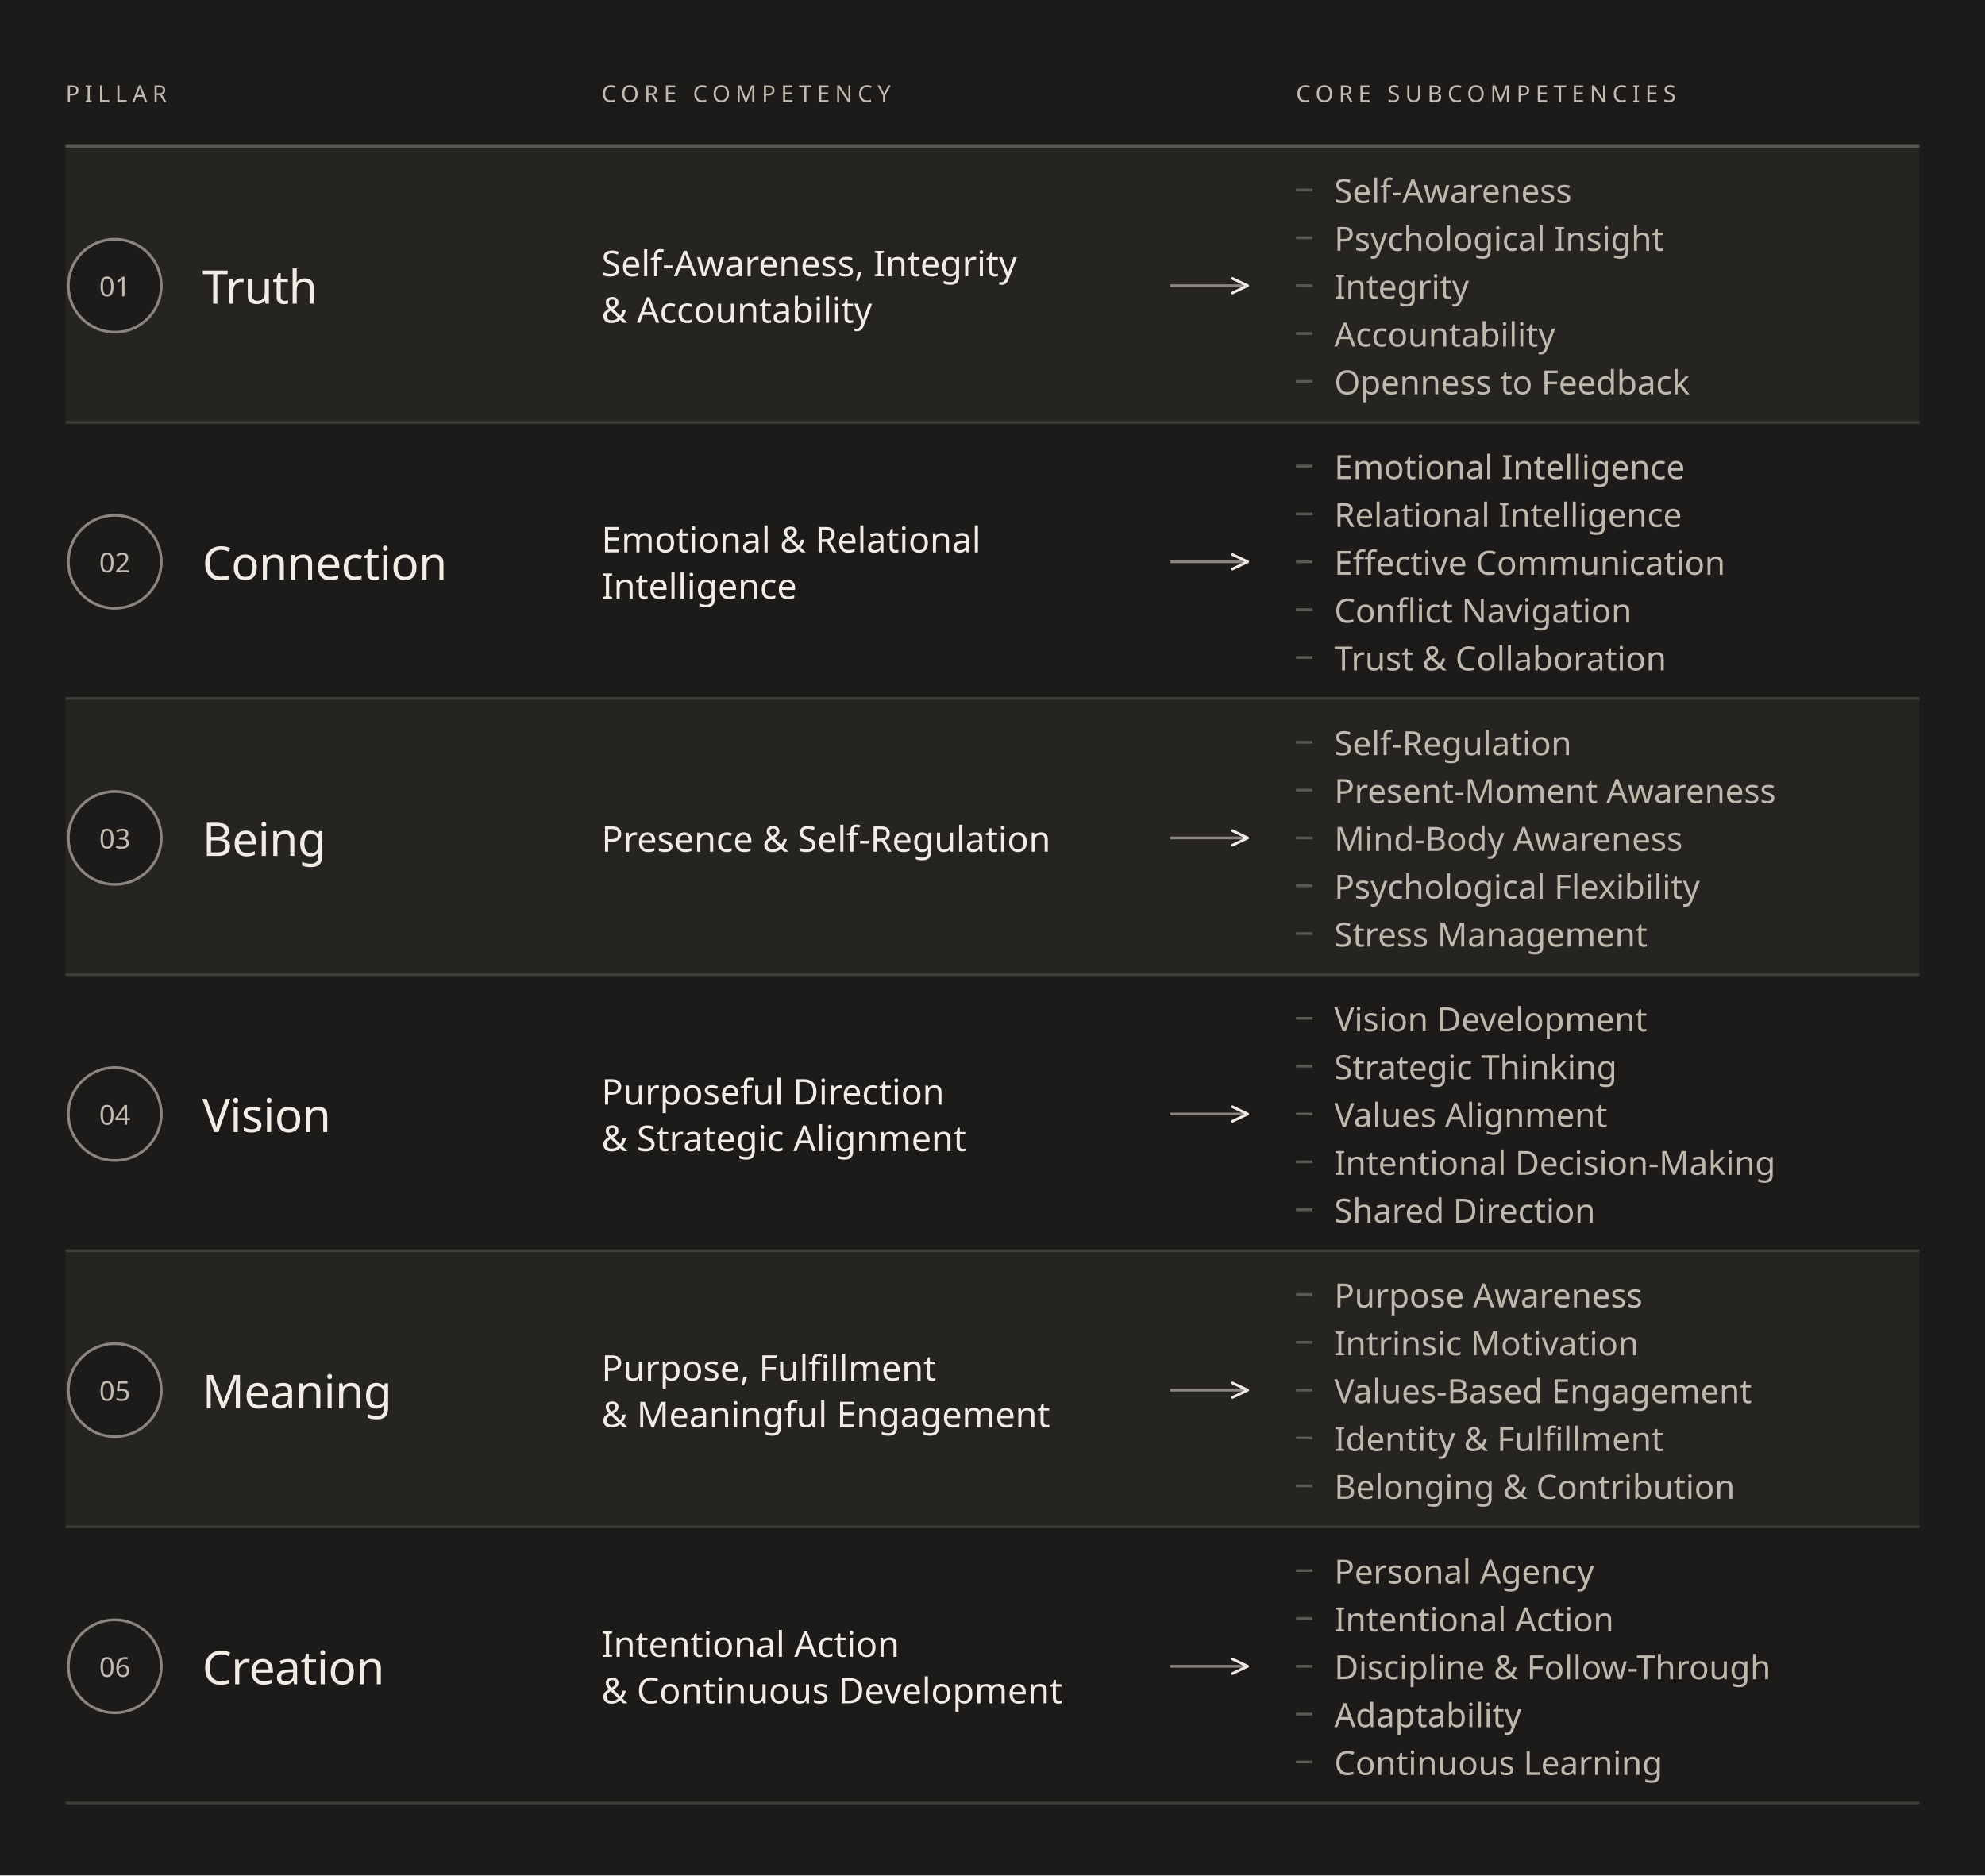
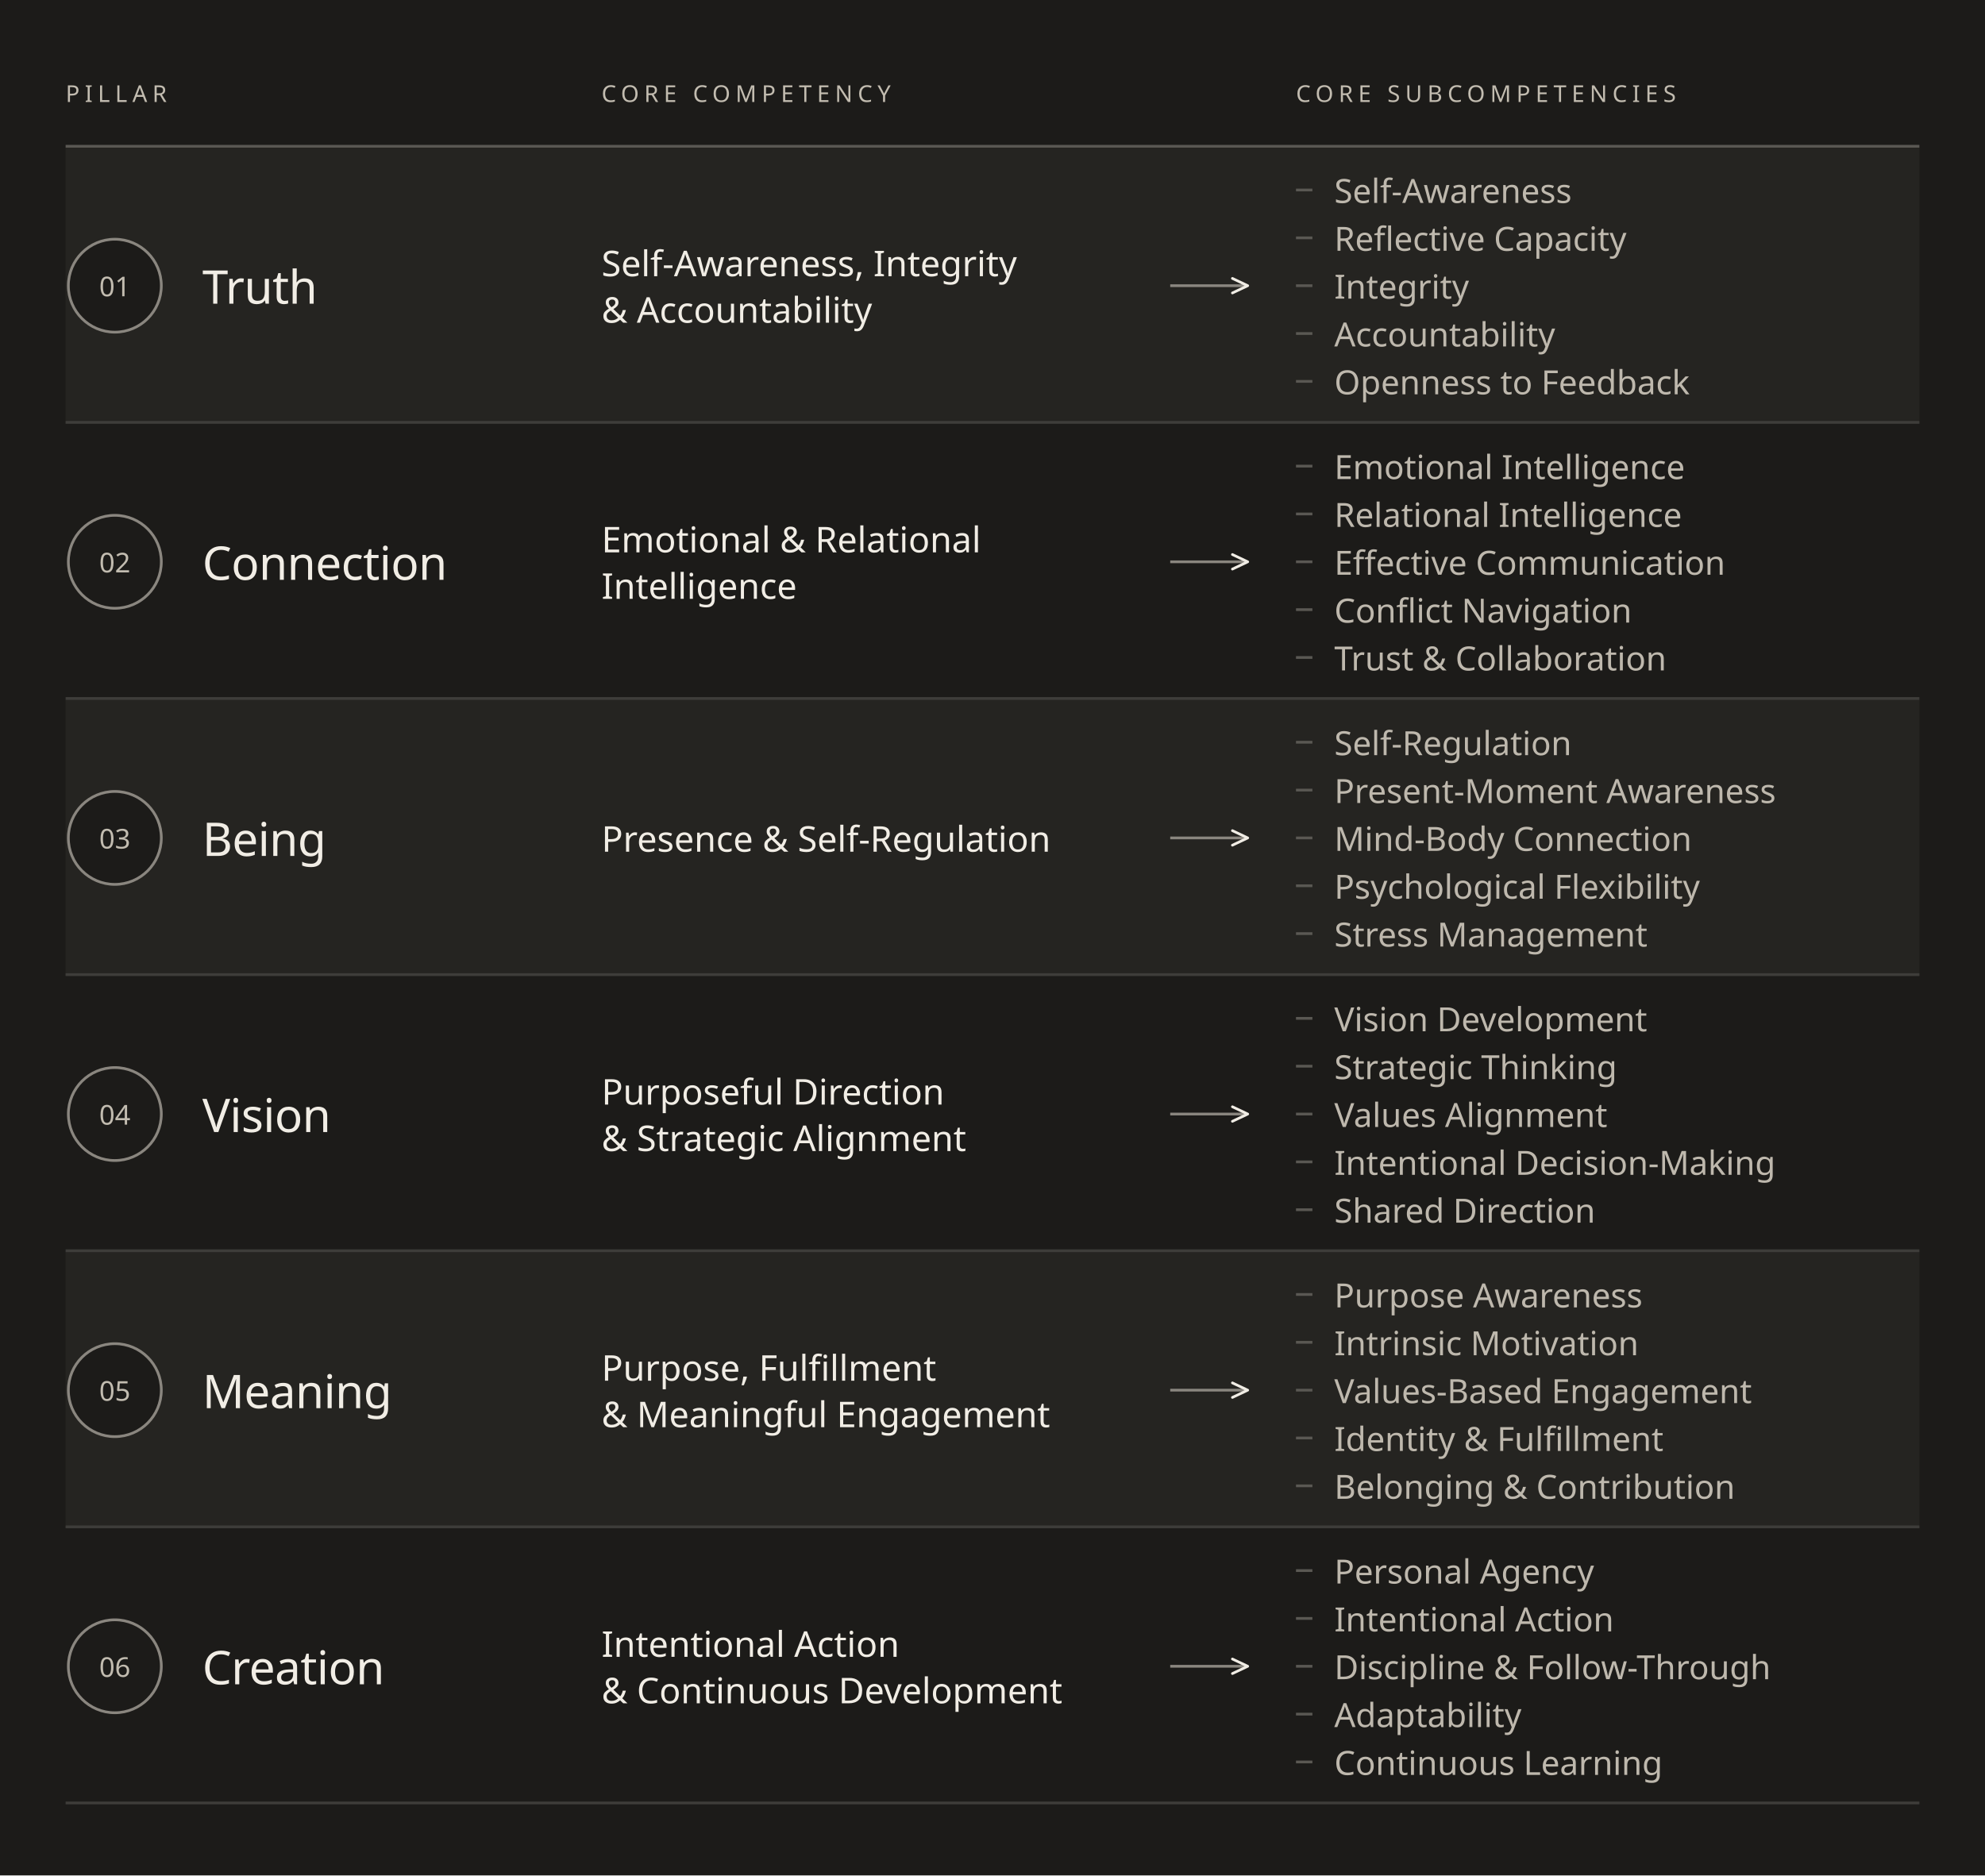
<svg xmlns="http://www.w3.org/2000/svg" id="diagram-c-competency-framework" viewBox="-24 -24 726 686" width="726" height="686">
  <rect x="-24" y="-24" width="726" height="686" fill="rgb(28, 27, 25)" />
  <defs>
    <marker id="mc" viewBox="0 0 10 10" refX="8.5" refY="5" markerWidth="7" markerHeight="7" orient="auto-start-reverse">
      <path d="M1,1.2 L9,5 L1,8.8" fill="none" stroke="rgb(241, 237, 229)" stroke-width="1.4px" stroke-linecap="round" stroke-linejoin="round" opacity="1" />
    </marker>
  </defs>
  <text x="0" y="10" dominant-baseline="central" fill="rgb(194, 188, 176)" stroke="none" stroke-width="1px" stroke-linecap="butt" stroke-linejoin="miter" font-family="Manrope, sans-serif" font-size="8.5px" font-weight="500" letter-spacing="1.87px" opacity="1">PILLAR</text>
  <text x="196" y="10" dominant-baseline="central" fill="rgb(194, 188, 176)" stroke="none" stroke-width="1px" stroke-linecap="butt" stroke-linejoin="miter" font-family="Manrope, sans-serif" font-size="8.5px" font-weight="500" letter-spacing="1.87px" opacity="1">CORE COMPETENCY</text>
  <text x="450" y="10" dominant-baseline="central" fill="rgb(194, 188, 176)" stroke="none" stroke-width="1px" stroke-linecap="butt" stroke-linejoin="miter" font-family="Manrope, sans-serif" font-size="8.5px" font-weight="500" letter-spacing="1.87px" opacity="1">CORE SUBCOMPETENCIES</text>
  <line x1="0" y1="29.5" x2="678" y2="29.5" fill="rgb(0, 0, 0)" stroke="rgb(90, 88, 83)" stroke-width="1px" stroke-linecap="butt" stroke-linejoin="miter" opacity="1" />
  <rect x="0" y="30" width="678" height="101" fill="rgba(241, 237, 229, 0.043)" stroke="none" stroke-width="1px" stroke-linecap="butt" stroke-linejoin="miter" opacity="1" />
  <circle cx="18" cy="80.5" r="17" fill="rgb(28, 27, 25)" stroke="rgb(138, 134, 127)" stroke-width="1px" stroke-linecap="butt" stroke-linejoin="miter" opacity="1" />
  <text x="18" y="80.5" text-anchor="middle" dominant-baseline="central" fill="rgb(194, 188, 176)" stroke="none" stroke-width="1px" stroke-linecap="butt" stroke-linejoin="miter" font-family="Manrope, sans-serif" font-size="10px" font-weight="300" opacity="1">01</text>
  <text x="50" y="80.5" dominant-baseline="central" fill="rgb(241, 237, 229)" stroke="none" stroke-width="1px" stroke-linecap="butt" stroke-linejoin="miter" font-family="Manrope, sans-serif" font-size="17px" font-weight="300" letter-spacing="-0.17px" opacity="1">Truth</text>
  <text text-anchor="start" dominant-baseline="central" fill="rgb(241, 237, 229)" stroke="none" stroke-width="1px" stroke-linecap="butt" stroke-linejoin="miter" font-family="Manrope, sans-serif" font-size="13px" font-weight="400" opacity="1">
    <tspan x="196" y="72">Self-Awareness, Integrity</tspan>
    <tspan x="196" y="89">&amp; Accountability</tspan>
  </text>
  <line x1="404" y1="80.5" x2="432" y2="80.5" marker-end="url(#mc)" fill="none" stroke="rgb(138, 134, 127)" stroke-width="1px" stroke-linecap="butt" stroke-linejoin="miter" opacity="1" />
  <line x1="450" y1="45.5" x2="456" y2="45.5" fill="rgb(0, 0, 0)" stroke="rgb(90, 88, 83)" stroke-width="1px" stroke-linecap="butt" stroke-linejoin="miter" opacity="1" />
  <text x="464" y="45.5" dominant-baseline="central" fill="rgb(190, 184, 173)" stroke="none" stroke-width="1px" stroke-linecap="butt" stroke-linejoin="miter" font-family="Manrope, sans-serif" font-size="12.2px" font-weight="400" opacity="1">Self-Awareness</text>
  <line x1="450" y1="63" x2="456" y2="63" fill="rgb(0, 0, 0)" stroke="rgb(90, 88, 83)" stroke-width="1px" stroke-linecap="butt" stroke-linejoin="miter" opacity="1" />
-   <text x="464" y="63" dominant-baseline="central" fill="rgb(190, 184, 173)" stroke="none" stroke-width="1px" stroke-linecap="butt" stroke-linejoin="miter" font-family="Manrope, sans-serif" font-size="12.2px" font-weight="400" opacity="1">Psychological Insight</text>
+   <text x="464" y="63" dominant-baseline="central" fill="rgb(190, 184, 173)" stroke="none" stroke-width="1px" stroke-linecap="butt" stroke-linejoin="miter" font-family="Manrope, sans-serif" font-size="12.2px" font-weight="400" opacity="1">Reflective Capacity</text>
  <line x1="450" y1="80.5" x2="456" y2="80.5" fill="rgb(0, 0, 0)" stroke="rgb(90, 88, 83)" stroke-width="1px" stroke-linecap="butt" stroke-linejoin="miter" opacity="1" />
  <text x="464" y="80.5" dominant-baseline="central" fill="rgb(190, 184, 173)" stroke="none" stroke-width="1px" stroke-linecap="butt" stroke-linejoin="miter" font-family="Manrope, sans-serif" font-size="12.2px" font-weight="400" opacity="1">Integrity</text>
  <line x1="450" y1="98" x2="456" y2="98" fill="rgb(0, 0, 0)" stroke="rgb(90, 88, 83)" stroke-width="1px" stroke-linecap="butt" stroke-linejoin="miter" opacity="1" />
  <text x="464" y="98" dominant-baseline="central" fill="rgb(190, 184, 173)" stroke="none" stroke-width="1px" stroke-linecap="butt" stroke-linejoin="miter" font-family="Manrope, sans-serif" font-size="12.2px" font-weight="400" opacity="1">Accountability</text>
  <line x1="450" y1="115.5" x2="456" y2="115.5" fill="rgb(0, 0, 0)" stroke="rgb(90, 88, 83)" stroke-width="1px" stroke-linecap="butt" stroke-linejoin="miter" opacity="1" />
  <text x="464" y="115.5" dominant-baseline="central" fill="rgb(190, 184, 173)" stroke="none" stroke-width="1px" stroke-linecap="butt" stroke-linejoin="miter" font-family="Manrope, sans-serif" font-size="12.2px" font-weight="400" opacity="1">Openness to Feedback</text>
  <line x1="0" y1="130.5" x2="678" y2="130.5" fill="rgb(0, 0, 0)" stroke="rgb(62, 61, 58)" stroke-width="1px" stroke-linecap="butt" stroke-linejoin="miter" opacity="1" />
  <circle cx="18" cy="181.5" r="17" fill="rgb(28, 27, 25)" stroke="rgb(138, 134, 127)" stroke-width="1px" stroke-linecap="butt" stroke-linejoin="miter" opacity="1" />
  <text x="18" y="181.5" text-anchor="middle" dominant-baseline="central" fill="rgb(194, 188, 176)" stroke="none" stroke-width="1px" stroke-linecap="butt" stroke-linejoin="miter" font-family="Manrope, sans-serif" font-size="10px" font-weight="300" opacity="1">02</text>
  <text x="50" y="181.5" dominant-baseline="central" fill="rgb(241, 237, 229)" stroke="none" stroke-width="1px" stroke-linecap="butt" stroke-linejoin="miter" font-family="Manrope, sans-serif" font-size="17px" font-weight="300" letter-spacing="-0.17px" opacity="1">Connection</text>
  <text text-anchor="start" dominant-baseline="central" fill="rgb(241, 237, 229)" stroke="none" stroke-width="1px" stroke-linecap="butt" stroke-linejoin="miter" font-family="Manrope, sans-serif" font-size="13px" font-weight="400" opacity="1">
    <tspan x="196" y="173">Emotional &amp; Relational</tspan>
    <tspan x="196" y="190">Intelligence</tspan>
  </text>
  <line x1="404" y1="181.5" x2="432" y2="181.5" marker-end="url(#mc)" fill="none" stroke="rgb(138, 134, 127)" stroke-width="1px" stroke-linecap="butt" stroke-linejoin="miter" opacity="1" />
  <line x1="450" y1="146.5" x2="456" y2="146.5" fill="rgb(0, 0, 0)" stroke="rgb(90, 88, 83)" stroke-width="1px" stroke-linecap="butt" stroke-linejoin="miter" opacity="1" />
  <text x="464" y="146.5" dominant-baseline="central" fill="rgb(190, 184, 173)" stroke="none" stroke-width="1px" stroke-linecap="butt" stroke-linejoin="miter" font-family="Manrope, sans-serif" font-size="12.2px" font-weight="400" opacity="1">Emotional Intelligence</text>
  <line x1="450" y1="164" x2="456" y2="164" fill="rgb(0, 0, 0)" stroke="rgb(90, 88, 83)" stroke-width="1px" stroke-linecap="butt" stroke-linejoin="miter" opacity="1" />
  <text x="464" y="164" dominant-baseline="central" fill="rgb(190, 184, 173)" stroke="none" stroke-width="1px" stroke-linecap="butt" stroke-linejoin="miter" font-family="Manrope, sans-serif" font-size="12.2px" font-weight="400" opacity="1">Relational Intelligence</text>
  <line x1="450" y1="181.5" x2="456" y2="181.5" fill="rgb(0, 0, 0)" stroke="rgb(90, 88, 83)" stroke-width="1px" stroke-linecap="butt" stroke-linejoin="miter" opacity="1" />
  <text x="464" y="181.5" dominant-baseline="central" fill="rgb(190, 184, 173)" stroke="none" stroke-width="1px" stroke-linecap="butt" stroke-linejoin="miter" font-family="Manrope, sans-serif" font-size="12.2px" font-weight="400" opacity="1">Effective Communication</text>
  <line x1="450" y1="199" x2="456" y2="199" fill="rgb(0, 0, 0)" stroke="rgb(90, 88, 83)" stroke-width="1px" stroke-linecap="butt" stroke-linejoin="miter" opacity="1" />
  <text x="464" y="199" dominant-baseline="central" fill="rgb(190, 184, 173)" stroke="none" stroke-width="1px" stroke-linecap="butt" stroke-linejoin="miter" font-family="Manrope, sans-serif" font-size="12.2px" font-weight="400" opacity="1">Conflict Navigation</text>
  <line x1="450" y1="216.5" x2="456" y2="216.5" fill="rgb(0, 0, 0)" stroke="rgb(90, 88, 83)" stroke-width="1px" stroke-linecap="butt" stroke-linejoin="miter" opacity="1" />
  <text x="464" y="216.5" dominant-baseline="central" fill="rgb(190, 184, 173)" stroke="none" stroke-width="1px" stroke-linecap="butt" stroke-linejoin="miter" font-family="Manrope, sans-serif" font-size="12.2px" font-weight="400" opacity="1">Trust &amp; Collaboration</text>
  <line x1="0" y1="231.5" x2="678" y2="231.5" fill="rgb(0, 0, 0)" stroke="rgb(62, 61, 58)" stroke-width="1px" stroke-linecap="butt" stroke-linejoin="miter" opacity="1" />
  <rect x="0" y="232" width="678" height="101" fill="rgba(241, 237, 229, 0.043)" stroke="none" stroke-width="1px" stroke-linecap="butt" stroke-linejoin="miter" opacity="1" />
  <circle cx="18" cy="282.5" r="17" fill="rgb(28, 27, 25)" stroke="rgb(138, 134, 127)" stroke-width="1px" stroke-linecap="butt" stroke-linejoin="miter" opacity="1" />
  <text x="18" y="282.5" text-anchor="middle" dominant-baseline="central" fill="rgb(194, 188, 176)" stroke="none" stroke-width="1px" stroke-linecap="butt" stroke-linejoin="miter" font-family="Manrope, sans-serif" font-size="10px" font-weight="300" opacity="1">03</text>
  <text x="50" y="282.5" dominant-baseline="central" fill="rgb(241, 237, 229)" stroke="none" stroke-width="1px" stroke-linecap="butt" stroke-linejoin="miter" font-family="Manrope, sans-serif" font-size="17px" font-weight="300" letter-spacing="-0.17px" opacity="1">Being</text>
  <text text-anchor="start" dominant-baseline="central" fill="rgb(241, 237, 229)" stroke="none" stroke-width="1px" stroke-linecap="butt" stroke-linejoin="miter" font-family="Manrope, sans-serif" font-size="13px" font-weight="400" opacity="1">
    <tspan x="196" y="282.5">Presence &amp; Self-Regulation</tspan>
  </text>
  <line x1="404" y1="282.5" x2="432" y2="282.5" marker-end="url(#mc)" fill="none" stroke="rgb(138, 134, 127)" stroke-width="1px" stroke-linecap="butt" stroke-linejoin="miter" opacity="1" />
  <line x1="450" y1="247.5" x2="456" y2="247.5" fill="rgb(0, 0, 0)" stroke="rgb(90, 88, 83)" stroke-width="1px" stroke-linecap="butt" stroke-linejoin="miter" opacity="1" />
  <text x="464" y="247.5" dominant-baseline="central" fill="rgb(190, 184, 173)" stroke="none" stroke-width="1px" stroke-linecap="butt" stroke-linejoin="miter" font-family="Manrope, sans-serif" font-size="12.2px" font-weight="400" opacity="1">Self-Regulation</text>
  <line x1="450" y1="265" x2="456" y2="265" fill="rgb(0, 0, 0)" stroke="rgb(90, 88, 83)" stroke-width="1px" stroke-linecap="butt" stroke-linejoin="miter" opacity="1" />
  <text x="464" y="265" dominant-baseline="central" fill="rgb(190, 184, 173)" stroke="none" stroke-width="1px" stroke-linecap="butt" stroke-linejoin="miter" font-family="Manrope, sans-serif" font-size="12.2px" font-weight="400" opacity="1">Present-Moment Awareness</text>
  <line x1="450" y1="282.5" x2="456" y2="282.5" fill="rgb(0, 0, 0)" stroke="rgb(90, 88, 83)" stroke-width="1px" stroke-linecap="butt" stroke-linejoin="miter" opacity="1" />
-   <text x="464" y="282.5" dominant-baseline="central" fill="rgb(190, 184, 173)" stroke="none" stroke-width="1px" stroke-linecap="butt" stroke-linejoin="miter" font-family="Manrope, sans-serif" font-size="12.2px" font-weight="400" opacity="1">Mind-Body Awareness</text>
+   <text x="464" y="282.5" dominant-baseline="central" fill="rgb(190, 184, 173)" stroke="none" stroke-width="1px" stroke-linecap="butt" stroke-linejoin="miter" font-family="Manrope, sans-serif" font-size="12.2px" font-weight="400" opacity="1">Mind-Body Connection</text>
  <line x1="450" y1="300" x2="456" y2="300" fill="rgb(0, 0, 0)" stroke="rgb(90, 88, 83)" stroke-width="1px" stroke-linecap="butt" stroke-linejoin="miter" opacity="1" />
  <text x="464" y="300" dominant-baseline="central" fill="rgb(190, 184, 173)" stroke="none" stroke-width="1px" stroke-linecap="butt" stroke-linejoin="miter" font-family="Manrope, sans-serif" font-size="12.2px" font-weight="400" opacity="1">Psychological Flexibility</text>
  <line x1="450" y1="317.5" x2="456" y2="317.5" fill="rgb(0, 0, 0)" stroke="rgb(90, 88, 83)" stroke-width="1px" stroke-linecap="butt" stroke-linejoin="miter" opacity="1" />
  <text x="464" y="317.5" dominant-baseline="central" fill="rgb(190, 184, 173)" stroke="none" stroke-width="1px" stroke-linecap="butt" stroke-linejoin="miter" font-family="Manrope, sans-serif" font-size="12.2px" font-weight="400" opacity="1">Stress Management</text>
  <line x1="0" y1="332.5" x2="678" y2="332.5" fill="rgb(0, 0, 0)" stroke="rgb(62, 61, 58)" stroke-width="1px" stroke-linecap="butt" stroke-linejoin="miter" opacity="1" />
  <circle cx="18" cy="383.5" r="17" fill="rgb(28, 27, 25)" stroke="rgb(138, 134, 127)" stroke-width="1px" stroke-linecap="butt" stroke-linejoin="miter" opacity="1" />
  <text x="18" y="383.5" text-anchor="middle" dominant-baseline="central" fill="rgb(194, 188, 176)" stroke="none" stroke-width="1px" stroke-linecap="butt" stroke-linejoin="miter" font-family="Manrope, sans-serif" font-size="10px" font-weight="300" opacity="1">04</text>
  <text x="50" y="383.5" dominant-baseline="central" fill="rgb(241, 237, 229)" stroke="none" stroke-width="1px" stroke-linecap="butt" stroke-linejoin="miter" font-family="Manrope, sans-serif" font-size="17px" font-weight="300" letter-spacing="-0.17px" opacity="1">Vision</text>
  <text text-anchor="start" dominant-baseline="central" fill="rgb(241, 237, 229)" stroke="none" stroke-width="1px" stroke-linecap="butt" stroke-linejoin="miter" font-family="Manrope, sans-serif" font-size="13px" font-weight="400" opacity="1">
    <tspan x="196" y="375">Purposeful Direction</tspan>
    <tspan x="196" y="392">&amp; Strategic Alignment</tspan>
  </text>
  <line x1="404" y1="383.5" x2="432" y2="383.5" marker-end="url(#mc)" fill="none" stroke="rgb(138, 134, 127)" stroke-width="1px" stroke-linecap="butt" stroke-linejoin="miter" opacity="1" />
  <line x1="450" y1="348.5" x2="456" y2="348.5" fill="rgb(0, 0, 0)" stroke="rgb(90, 88, 83)" stroke-width="1px" stroke-linecap="butt" stroke-linejoin="miter" opacity="1" />
  <text x="464" y="348.5" dominant-baseline="central" fill="rgb(190, 184, 173)" stroke="none" stroke-width="1px" stroke-linecap="butt" stroke-linejoin="miter" font-family="Manrope, sans-serif" font-size="12.2px" font-weight="400" opacity="1">Vision Development</text>
  <line x1="450" y1="366" x2="456" y2="366" fill="rgb(0, 0, 0)" stroke="rgb(90, 88, 83)" stroke-width="1px" stroke-linecap="butt" stroke-linejoin="miter" opacity="1" />
  <text x="464" y="366" dominant-baseline="central" fill="rgb(190, 184, 173)" stroke="none" stroke-width="1px" stroke-linecap="butt" stroke-linejoin="miter" font-family="Manrope, sans-serif" font-size="12.2px" font-weight="400" opacity="1">Strategic Thinking</text>
  <line x1="450" y1="383.5" x2="456" y2="383.5" fill="rgb(0, 0, 0)" stroke="rgb(90, 88, 83)" stroke-width="1px" stroke-linecap="butt" stroke-linejoin="miter" opacity="1" />
  <text x="464" y="383.5" dominant-baseline="central" fill="rgb(190, 184, 173)" stroke="none" stroke-width="1px" stroke-linecap="butt" stroke-linejoin="miter" font-family="Manrope, sans-serif" font-size="12.2px" font-weight="400" opacity="1">Values Alignment</text>
  <line x1="450" y1="401" x2="456" y2="401" fill="rgb(0, 0, 0)" stroke="rgb(90, 88, 83)" stroke-width="1px" stroke-linecap="butt" stroke-linejoin="miter" opacity="1" />
  <text x="464" y="401" dominant-baseline="central" fill="rgb(190, 184, 173)" stroke="none" stroke-width="1px" stroke-linecap="butt" stroke-linejoin="miter" font-family="Manrope, sans-serif" font-size="12.2px" font-weight="400" opacity="1">Intentional Decision-Making</text>
  <line x1="450" y1="418.5" x2="456" y2="418.5" fill="rgb(0, 0, 0)" stroke="rgb(90, 88, 83)" stroke-width="1px" stroke-linecap="butt" stroke-linejoin="miter" opacity="1" />
  <text x="464" y="418.5" dominant-baseline="central" fill="rgb(190, 184, 173)" stroke="none" stroke-width="1px" stroke-linecap="butt" stroke-linejoin="miter" font-family="Manrope, sans-serif" font-size="12.2px" font-weight="400" opacity="1">Shared Direction</text>
  <line x1="0" y1="433.5" x2="678" y2="433.5" fill="rgb(0, 0, 0)" stroke="rgb(62, 61, 58)" stroke-width="1px" stroke-linecap="butt" stroke-linejoin="miter" opacity="1" />
  <rect x="0" y="434" width="678" height="101" fill="rgba(241, 237, 229, 0.043)" stroke="none" stroke-width="1px" stroke-linecap="butt" stroke-linejoin="miter" opacity="1" />
  <circle cx="18" cy="484.5" r="17" fill="rgb(28, 27, 25)" stroke="rgb(138, 134, 127)" stroke-width="1px" stroke-linecap="butt" stroke-linejoin="miter" opacity="1" />
  <text x="18" y="484.5" text-anchor="middle" dominant-baseline="central" fill="rgb(194, 188, 176)" stroke="none" stroke-width="1px" stroke-linecap="butt" stroke-linejoin="miter" font-family="Manrope, sans-serif" font-size="10px" font-weight="300" opacity="1">05</text>
  <text x="50" y="484.5" dominant-baseline="central" fill="rgb(241, 237, 229)" stroke="none" stroke-width="1px" stroke-linecap="butt" stroke-linejoin="miter" font-family="Manrope, sans-serif" font-size="17px" font-weight="300" letter-spacing="-0.17px" opacity="1">Meaning</text>
  <text text-anchor="start" dominant-baseline="central" fill="rgb(241, 237, 229)" stroke="none" stroke-width="1px" stroke-linecap="butt" stroke-linejoin="miter" font-family="Manrope, sans-serif" font-size="13px" font-weight="400" opacity="1">
    <tspan x="196" y="476">Purpose, Fulfillment</tspan>
    <tspan x="196" y="493">&amp; Meaningful Engagement</tspan>
  </text>
  <line x1="404" y1="484.5" x2="432" y2="484.5" marker-end="url(#mc)" fill="none" stroke="rgb(138, 134, 127)" stroke-width="1px" stroke-linecap="butt" stroke-linejoin="miter" opacity="1" />
  <line x1="450" y1="449.5" x2="456" y2="449.5" fill="rgb(0, 0, 0)" stroke="rgb(90, 88, 83)" stroke-width="1px" stroke-linecap="butt" stroke-linejoin="miter" opacity="1" />
  <text x="464" y="449.5" dominant-baseline="central" fill="rgb(190, 184, 173)" stroke="none" stroke-width="1px" stroke-linecap="butt" stroke-linejoin="miter" font-family="Manrope, sans-serif" font-size="12.2px" font-weight="400" opacity="1">Purpose Awareness</text>
  <line x1="450" y1="467" x2="456" y2="467" fill="rgb(0, 0, 0)" stroke="rgb(90, 88, 83)" stroke-width="1px" stroke-linecap="butt" stroke-linejoin="miter" opacity="1" />
  <text x="464" y="467" dominant-baseline="central" fill="rgb(190, 184, 173)" stroke="none" stroke-width="1px" stroke-linecap="butt" stroke-linejoin="miter" font-family="Manrope, sans-serif" font-size="12.2px" font-weight="400" opacity="1">Intrinsic Motivation</text>
  <line x1="450" y1="484.5" x2="456" y2="484.5" fill="rgb(0, 0, 0)" stroke="rgb(90, 88, 83)" stroke-width="1px" stroke-linecap="butt" stroke-linejoin="miter" opacity="1" />
  <text x="464" y="484.5" dominant-baseline="central" fill="rgb(190, 184, 173)" stroke="none" stroke-width="1px" stroke-linecap="butt" stroke-linejoin="miter" font-family="Manrope, sans-serif" font-size="12.2px" font-weight="400" opacity="1">Values-Based Engagement</text>
  <line x1="450" y1="502" x2="456" y2="502" fill="rgb(0, 0, 0)" stroke="rgb(90, 88, 83)" stroke-width="1px" stroke-linecap="butt" stroke-linejoin="miter" opacity="1" />
  <text x="464" y="502" dominant-baseline="central" fill="rgb(190, 184, 173)" stroke="none" stroke-width="1px" stroke-linecap="butt" stroke-linejoin="miter" font-family="Manrope, sans-serif" font-size="12.2px" font-weight="400" opacity="1">Identity &amp; Fulfillment</text>
  <line x1="450" y1="519.5" x2="456" y2="519.5" fill="rgb(0, 0, 0)" stroke="rgb(90, 88, 83)" stroke-width="1px" stroke-linecap="butt" stroke-linejoin="miter" opacity="1" />
  <text x="464" y="519.5" dominant-baseline="central" fill="rgb(190, 184, 173)" stroke="none" stroke-width="1px" stroke-linecap="butt" stroke-linejoin="miter" font-family="Manrope, sans-serif" font-size="12.2px" font-weight="400" opacity="1">Belonging &amp; Contribution</text>
  <line x1="0" y1="534.5" x2="678" y2="534.5" fill="rgb(0, 0, 0)" stroke="rgb(62, 61, 58)" stroke-width="1px" stroke-linecap="butt" stroke-linejoin="miter" opacity="1" />
  <circle cx="18" cy="585.5" r="17" fill="rgb(28, 27, 25)" stroke="rgb(138, 134, 127)" stroke-width="1px" stroke-linecap="butt" stroke-linejoin="miter" opacity="1" />
  <text x="18" y="585.5" text-anchor="middle" dominant-baseline="central" fill="rgb(194, 188, 176)" stroke="none" stroke-width="1px" stroke-linecap="butt" stroke-linejoin="miter" font-family="Manrope, sans-serif" font-size="10px" font-weight="300" opacity="1">06</text>
  <text x="50" y="585.5" dominant-baseline="central" fill="rgb(241, 237, 229)" stroke="none" stroke-width="1px" stroke-linecap="butt" stroke-linejoin="miter" font-family="Manrope, sans-serif" font-size="17px" font-weight="300" letter-spacing="-0.17px" opacity="1">Creation</text>
  <text text-anchor="start" dominant-baseline="central" fill="rgb(241, 237, 229)" stroke="none" stroke-width="1px" stroke-linecap="butt" stroke-linejoin="miter" font-family="Manrope, sans-serif" font-size="13px" font-weight="400" opacity="1">
    <tspan x="196" y="577">Intentional Action</tspan>
    <tspan x="196" y="594">&amp; Continuous Development</tspan>
  </text>
  <line x1="404" y1="585.5" x2="432" y2="585.5" marker-end="url(#mc)" fill="none" stroke="rgb(138, 134, 127)" stroke-width="1px" stroke-linecap="butt" stroke-linejoin="miter" opacity="1" />
  <line x1="450" y1="550.5" x2="456" y2="550.5" fill="rgb(0, 0, 0)" stroke="rgb(90, 88, 83)" stroke-width="1px" stroke-linecap="butt" stroke-linejoin="miter" opacity="1" />
  <text x="464" y="550.5" dominant-baseline="central" fill="rgb(190, 184, 173)" stroke="none" stroke-width="1px" stroke-linecap="butt" stroke-linejoin="miter" font-family="Manrope, sans-serif" font-size="12.2px" font-weight="400" opacity="1">Personal Agency</text>
  <line x1="450" y1="568" x2="456" y2="568" fill="rgb(0, 0, 0)" stroke="rgb(90, 88, 83)" stroke-width="1px" stroke-linecap="butt" stroke-linejoin="miter" opacity="1" />
  <text x="464" y="568" dominant-baseline="central" fill="rgb(190, 184, 173)" stroke="none" stroke-width="1px" stroke-linecap="butt" stroke-linejoin="miter" font-family="Manrope, sans-serif" font-size="12.2px" font-weight="400" opacity="1">Intentional Action</text>
  <line x1="450" y1="585.5" x2="456" y2="585.5" fill="rgb(0, 0, 0)" stroke="rgb(90, 88, 83)" stroke-width="1px" stroke-linecap="butt" stroke-linejoin="miter" opacity="1" />
  <text x="464" y="585.5" dominant-baseline="central" fill="rgb(190, 184, 173)" stroke="none" stroke-width="1px" stroke-linecap="butt" stroke-linejoin="miter" font-family="Manrope, sans-serif" font-size="12.2px" font-weight="400" opacity="1">Discipline &amp; Follow-Through</text>
  <line x1="450" y1="603" x2="456" y2="603" fill="rgb(0, 0, 0)" stroke="rgb(90, 88, 83)" stroke-width="1px" stroke-linecap="butt" stroke-linejoin="miter" opacity="1" />
  <text x="464" y="603" dominant-baseline="central" fill="rgb(190, 184, 173)" stroke="none" stroke-width="1px" stroke-linecap="butt" stroke-linejoin="miter" font-family="Manrope, sans-serif" font-size="12.2px" font-weight="400" opacity="1">Adaptability</text>
  <line x1="450" y1="620.5" x2="456" y2="620.5" fill="rgb(0, 0, 0)" stroke="rgb(90, 88, 83)" stroke-width="1px" stroke-linecap="butt" stroke-linejoin="miter" opacity="1" />
  <text x="464" y="620.5" dominant-baseline="central" fill="rgb(190, 184, 173)" stroke="none" stroke-width="1px" stroke-linecap="butt" stroke-linejoin="miter" font-family="Manrope, sans-serif" font-size="12.2px" font-weight="400" opacity="1">Continuous Learning</text>
  <line x1="0" y1="635.5" x2="678" y2="635.5" fill="rgb(0, 0, 0)" stroke="rgb(62, 61, 58)" stroke-width="1px" stroke-linecap="butt" stroke-linejoin="miter" opacity="1" />
</svg>
